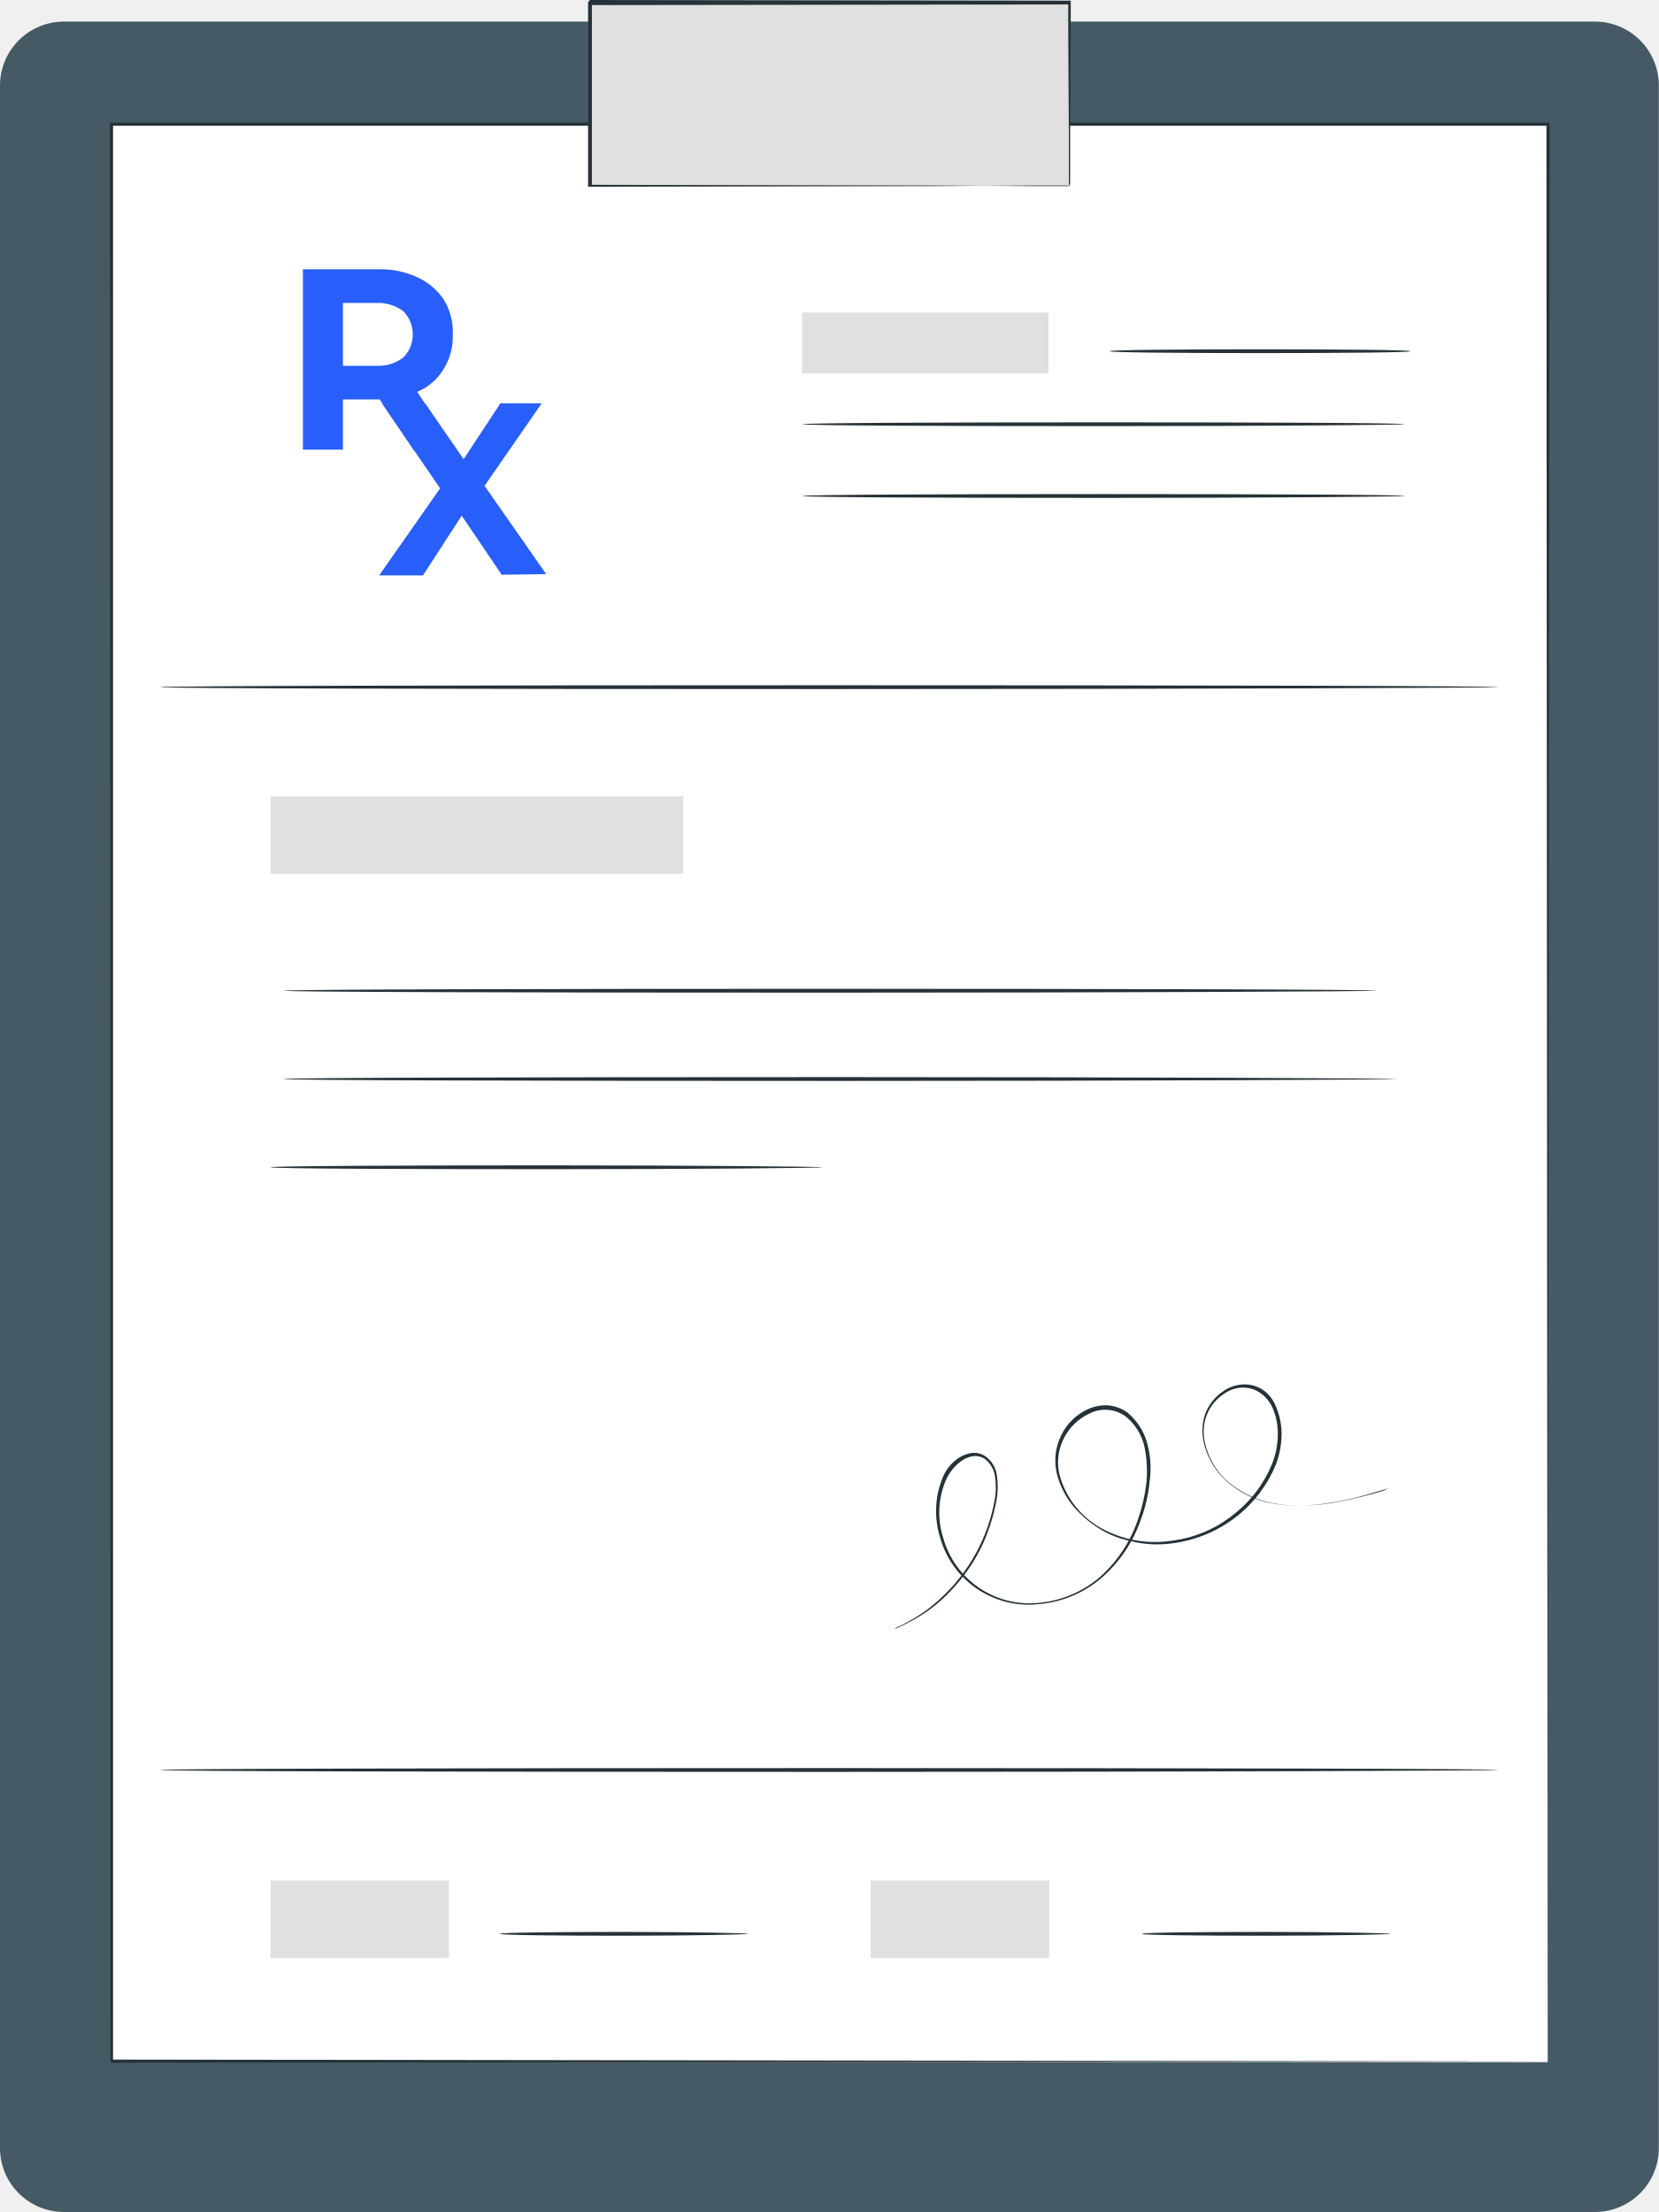
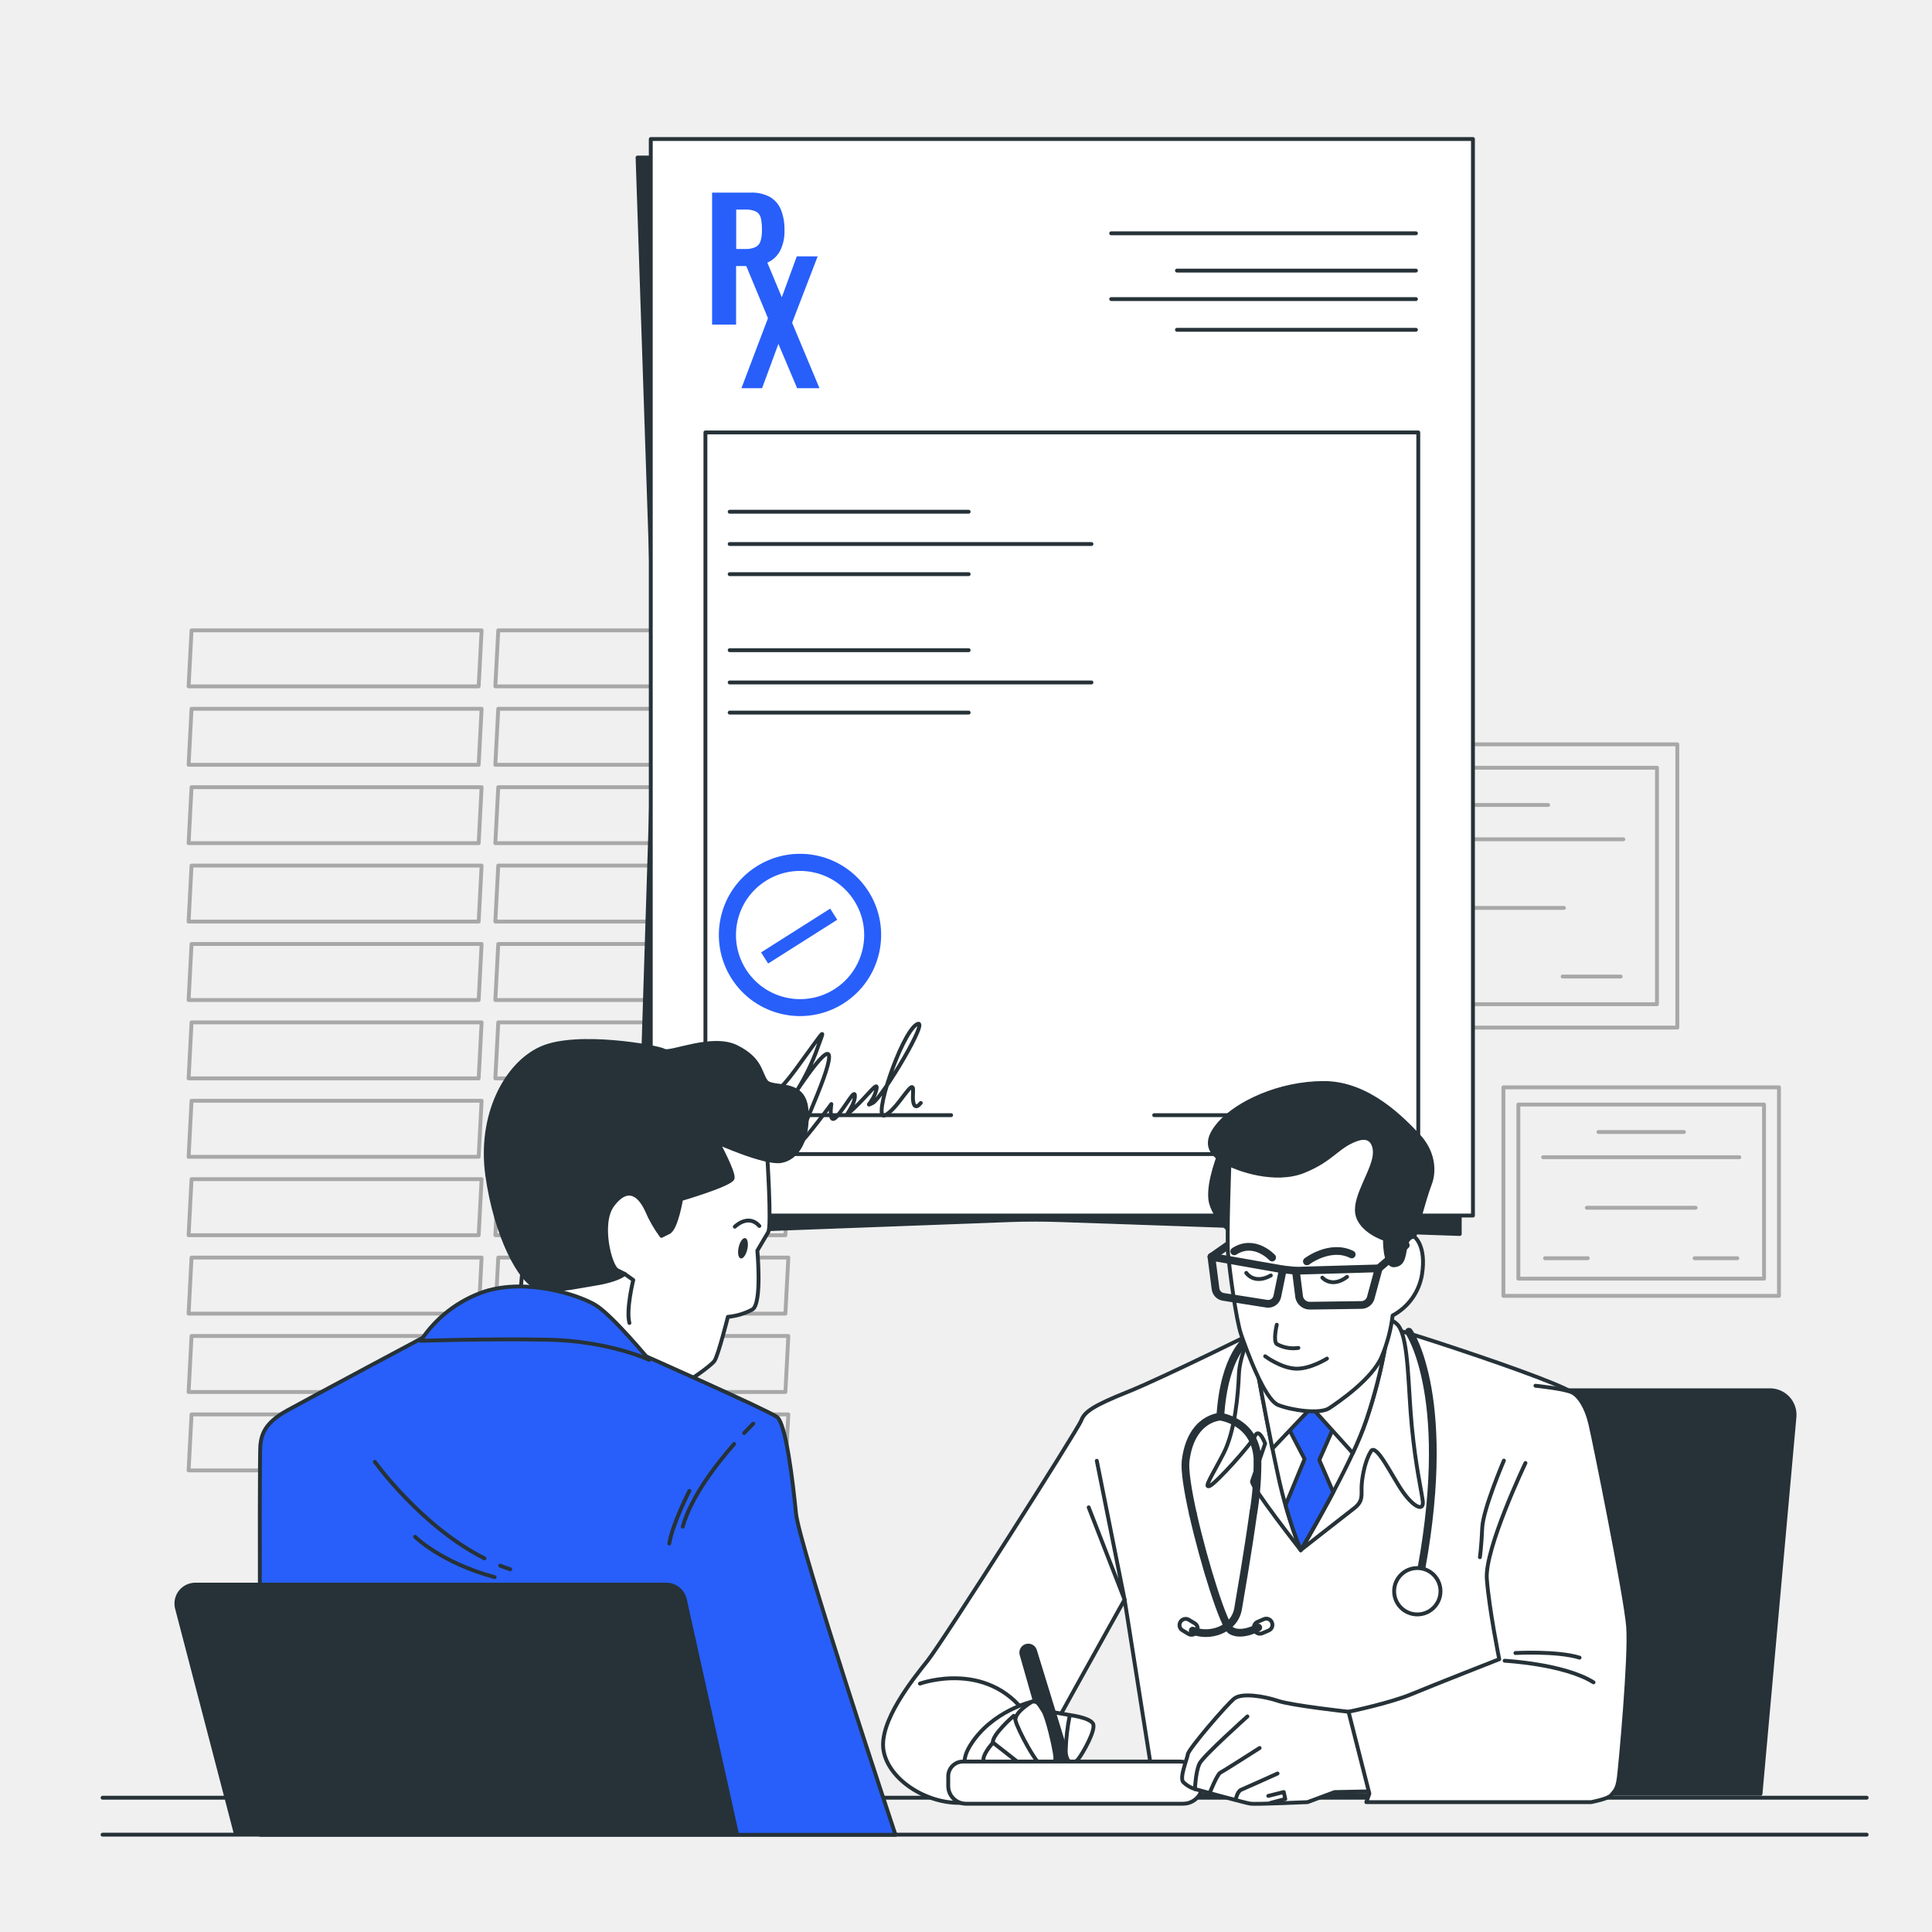
- <svg xmlns="http://www.w3.org/2000/svg" viewBox="0 0 261.2 348.3">
-   <g id="Layer_2" data-name="Layer 2">
-     <g id="Layer_1-2" data-name="Layer 1">
-       <g id="freepik--Clipboard--inject-6">
-         <path d="M10.1,3.4h241a10.07,10.07,0,0,1,10.1,10.1V338.2a10.07,10.07,0,0,1-10.1,10.1H10.1A10.07,10.07,0,0,1,0,338.2V13.5A10.07,10.07,0,0,1,10.1,3.4Z" style="fill:#455a64" />
-         <rect x="17.5" y="19.7" width="226.2" height="305" style="fill:#fff" />
-         <path d="M243.7,324.6c0-2.1-.1-124.4-.2-305l.2.2H17.5l.3-.3v305l-.2-.2,226.1.3-226.1.2h-.2v-.2c0-85.8,0-191.2-.1-305v-.3H244v.2C243.8,200.2,243.7,322.5,243.7,324.6Z" style="fill:#263238" />
-         <path d="M65.1,70.8l-5.3-7.9H54v7.9H47.7V42.4H59.5a13.72,13.72,0,0,1,6.3,1.3,10,10,0,0,1,4.1,3.5,9.83,9.83,0,0,1,1.4,5.5,9.72,9.72,0,0,1-1.5,5.5,8.72,8.72,0,0,1-4.1,3.5l6.1,9.2H65.1ZM63.5,49a6.64,6.64,0,0,0-4.3-1.3H54v9.9h5.2a6.47,6.47,0,0,0,4.3-1.3A5.19,5.19,0,0,0,63.5,49Z" style="fill:#285ffa" />
-         <path d="M79,90.5l-6.3-9.3-6.1,9.4H59.7l9.6-13.7L60.2,63.6H67l6,8.7,5.8-8.8h6.5l-9,13L86,90.4Z" style="fill:#285ffa" />
-         <rect x="126.3" y="49.2" width="38.8" height="9.6" style="fill:#e0e0e0" />
-         <path d="M222.1,55.3c0,.2-10.6.3-23.7.3s-23.7-.1-23.7-.3,10.6-.3,23.7-.3S222.1,55.1,222.1,55.3Z" style="fill:#263238" />
-         <path d="M221.2,66.8c0,.1-21.2.3-47.4.3s-47.4-.1-47.4-.3,21.2-.3,47.4-.3S221.2,66.6,221.2,66.8Z" style="fill:#263238" />
-         <path d="M221.2,78.1c0,.1-21.2.3-47.4.3s-47.4-.1-47.4-.3,21.2-.3,47.4-.3S221.2,77.9,221.2,78.1Z" style="fill:#263238" />
-         <path d="M236,108.2c0,.1-47.2.3-105.4.3s-105.4-.1-105.4-.3,47.2-.3,105.4-.3S236,108,236,108.2Z" style="fill:#263238" />
-         <path d="M236,278.7c0,.1-47.2.3-105.4.3s-105.4-.1-105.4-.3,47.2-.3,105.4-.3S236,278.5,236,278.7Z" style="fill:#263238" />
-         <rect x="42.6" y="125.4" width="65" height="12.2" style="fill:#e0e0e0" />
-         <rect x="42.6" y="296.1" width="28.1" height="12.2" style="fill:#e0e0e0" />
-         <rect x="137.1" y="296.1" width="28.1" height="12.2" style="fill:#e0e0e0" />
-         <path d="M117.9,304.5c0,.1-8.8.3-19.6.3s-19.6-.1-19.6-.3,8.8-.3,19.6-.3S117.9,304.4,117.9,304.5Z" style="fill:#263238" />
-         <path d="M219,304.5c0,.1-8.8.3-19.6.3s-19.6-.1-19.6-.3,8.8-.3,19.6-.3S219,304.4,219,304.5Z" style="fill:#263238" />
-         <path d="M216.7,156c0,.1-38.5.3-86,.3s-86-.1-86-.3,38.5-.3,86-.3S216.7,155.8,216.7,156Z" style="fill:#263238" />
-         <path d="M220,169.9c0,.1-39.3.3-87.7.3s-87.7-.1-87.7-.3,39.3-.3,87.7-.3S220,169.8,220,169.9Z" style="fill:#263238" />
-         <path d="M129.6,183.8c0,.1-19.5.3-43.5.3s-43.5-.1-43.5-.3,19.5-.3,43.5-.3S129.6,183.7,129.6,183.8Z" style="fill:#263238" />
-         <path d="M218.7,234.3a3.22,3.22,0,0,1-.6.2l-1.7.5a50.27,50.27,0,0,1-6.7,1.6,40.68,40.68,0,0,1-4.9.5,23.24,23.24,0,0,1-5.9-.7,15,15,0,0,1-5.9-3.3,11.66,11.66,0,0,1-3.6-6.7,8.18,8.18,0,0,1,.5-4.1,7.54,7.54,0,0,1,2.8-3.3,5.76,5.76,0,0,1,4.4-.9,5.12,5.12,0,0,1,2.1,1,5.75,5.75,0,0,1,1.5,1.9,11.16,11.16,0,0,1,1.1,4.7,13.72,13.72,0,0,1-.9,4.9,20.12,20.12,0,0,1-6.2,8.2,20.67,20.67,0,0,1-10,4.2,17.49,17.49,0,0,1-5.6-.1,28.64,28.64,0,0,1-2.8-.7,16,16,0,0,1-2.7-1.2,17.79,17.79,0,0,1-4.5-3.7,13.35,13.35,0,0,1-2.7-5.3,8.94,8.94,0,0,1,.7-6,8.58,8.58,0,0,1,4.4-4.2,6.55,6.55,0,0,1,3.1-.5,6.06,6.06,0,0,1,2.9,1.1,9.51,9.51,0,0,1,3.2,5.1,14.71,14.71,0,0,1,.3,5.9,22.45,22.45,0,0,1-1.3,5.7,21.46,21.46,0,0,1-6.3,9.4,17.47,17.47,0,0,1-10,4.1A14.48,14.48,0,0,1,148,242a13.88,13.88,0,0,1,.3-9,6.81,6.81,0,0,1,2.6-3.4,5,5,0,0,1,2-.8,3.19,3.19,0,0,1,2.1.4,4.38,4.38,0,0,1,2,3.4,11.5,11.5,0,0,1-.1,3.7,30.48,30.48,0,0,1-2,6.5,26.24,26.24,0,0,1-3,5.1,29.07,29.07,0,0,1-3.3,3.7,23.51,23.51,0,0,1-5.6,3.9c-.5.3-1.1.5-1.6.8l-.6.2.5-.3c.4-.2.9-.4,1.6-.8a24.22,24.22,0,0,0,5.5-4,27.62,27.62,0,0,0,8.2-15.1,10.89,10.89,0,0,0,.1-3.6,4.17,4.17,0,0,0-1.8-3.1,2.89,2.89,0,0,0-1.8-.3,4.17,4.17,0,0,0-1.8.8,7.47,7.47,0,0,0-2.5,3.3,13,13,0,0,0-.3,8.7,14.12,14.12,0,0,0,14.9,10.3,17.15,17.15,0,0,0,9.7-4,21.29,21.29,0,0,0,6.1-9.2,26.8,26.8,0,0,0,1.3-5.6,18.88,18.88,0,0,0-.3-5.8,8.44,8.44,0,0,0-3-4.8,5.44,5.44,0,0,0-5.5-.5,8.59,8.59,0,0,0-4.2,4,8.32,8.32,0,0,0-.7,5.6,13.74,13.74,0,0,0,6.9,8.7,20.29,20.29,0,0,0,2.6,1.1,17.45,17.45,0,0,0,8.2.7,19.09,19.09,0,0,0,5.2-1.4,18.55,18.55,0,0,0,4.5-2.7,19.28,19.28,0,0,0,6.1-8,12.67,12.67,0,0,0,.9-4.7,9.88,9.88,0,0,0-1-4.5,5.79,5.79,0,0,0-1.4-1.7,4.72,4.72,0,0,0-2-1,5.06,5.06,0,0,0-4.1.9,7,7,0,0,0-2.6,3.1,7.42,7.42,0,0,0-.5,3.9A11.43,11.43,0,0,0,193,233a15.92,15.92,0,0,0,5.8,3.3,22.55,22.55,0,0,0,5.8.8,40.45,40.45,0,0,0,4.9-.4c2.3-.4,4.5-.9,6.7-1.5l1.7-.5Z" style="fill:#263238" />
-         <rect x="92.9" y="0.4" width="75.5" height="28.9" style="fill:#e0e0e0" />
-         <path d="M168.3,29.3V21.6c0-5-.1-12.2-.1-21.1l.2.2L92.9.8h0l.3-.3V29.4l-.3-.3,54,.1,15.7.1h5.7a.37.37,0,0,0-.3-.1h-5.2l-15.7.1-54.2.1h-.3V.3l.3-.3h0l75.5.1h.2V.3c0,9-.1,16.2-.1,21.2v7.2A.88.88,0,0,1,168.3,29.3Z" style="fill:#263238" />
-       </g>
-     </g>
+ <svg xmlns="http://www.w3.org/2000/svg" viewBox="0 0 500 500">
+   <g fill="none" opacity=".3" stroke="#000" stroke-linecap="round" stroke-linejoin="round">
+     <path d="m123.88 177.63h-75.07l.76-14.49h75.07z" />
+     <path d="m123.88 197.92h-75.07l.76-14.49h75.07z" />
+     <path d="m123.88 218.21h-75.07l.76-14.49h75.07z" />
+     <path d="m123.88 238.5h-75.07l.76-14.49h75.07z" />
+     <path d="m123.88 258.8h-75.07l.76-14.5h75.07z" />
+     <path d="m123.88 279.09h-75.07l.76-14.5h75.07z" />
+     <path d="m123.88 299.38h-75.07l.76-14.5h75.07z" />
+     <path d="m123.88 319.67h-75.07l.76-14.5h75.07z" />
+     <path d="m123.88 339.96h-75.07l.76-14.5h75.07z" />
+     <path d="m123.88 360.25h-75.07l.76-14.5h75.07z" />
+     <path d="m123.88 380.54h-75.07l.76-14.49h75.07z" />
+     <path d="m203.26 177.63h-75.07l.76-14.49h75.07z" />
+     <path d="m203.26 197.92h-75.07l.76-14.49h75.07z" />
+     <path d="m203.26 218.21h-75.07l.76-14.49h75.07z" />
+     <path d="m203.26 238.5h-75.07l.76-14.49h75.07z" />
+     <path d="m203.26 258.8h-75.07l.76-14.5h75.07z" />
+     <path d="m203.26 279.09h-75.07l.76-14.5h75.07z" />
+     <path d="m203.26 299.38h-75.07l.76-14.5h75.07z" />
+     <path d="m203.26 319.67h-75.07l.76-14.5h75.07z" />
+     <path d="m203.26 339.96h-75.07l.76-14.5h75.07z" />
+     <path d="m203.26 360.25h-75.07l.76-14.5h75.07z" />
+     <path d="m203.26 380.54h-75.07l.76-14.49h75.07z" />
  </g>
+   <g fill="none" opacity=".3" stroke="#000" stroke-linecap="round" stroke-linejoin="round">
+     <path d="m337.19 192.63h96.9v73.31h-96.9z" />
+     <path d="m342.44 198.69h86.38v61.2h-86.38z" />
+     <path d="m370.61 208.33h30.05" />
+     <path d="m351.15 217.21h68.97" />
+     <path d="m366.52 234.96h38.23" />
+     <path d="m351.83 252.72h15.03" />
+     <path d="m404.41 252.72h15.02" />
+   </g>
+   <g fill="none" opacity=".3" stroke="#000" stroke-linecap="round" stroke-linejoin="round">
+     <path d="m389.08 281.4h71.32v53.96h-71.32z" />
+     <path d="m392.95 285.86h63.58v45.05h-63.58z" />
+     <path d="m413.69 292.96h22.11" />
+     <path d="m399.36 299.49h50.77" />
+     <path d="m410.67 312.56h28.15" />
+     <path d="m399.86 325.63h11.06" />
+     <path d="m438.56 325.63h11.06" />
+   </g>
+   <path d="m377.78 319.36-103.53-3.6q-6.4-.22-12.8 0l-96.45 3.6 4.28-135.42q.24-7.69 0-15.4l-4.28-127.78h212.78z" fill="#263238" stroke="#263238" stroke-linecap="round" stroke-linejoin="round" />
+   <path d="m168.42 35.98h212.78v278.6h-212.78z" fill="#fff" stroke="#263238" stroke-linecap="round" stroke-linejoin="round" />
+   <path d="m182.56 111.91h184.49v186.76h-184.49z" fill="#fff" stroke="#263238" stroke-linecap="round" stroke-linejoin="round" />
+   <path d="m184.29 84v-34.15h10a9.68 9.68 0 0 1 5 1.14 6.78 6.78 0 0 1 2.83 3.31 13.65 13.65 0 0 1 .9 5.25 11 11 0 0 1 -1.14 5.37 6.77 6.77 0 0 1 -3.18 3 11.56 11.56 0 0 1 -4.83.93h-3.37v15.15zm6.24-19.56h2.36a5.91 5.91 0 0 0 2.64-.49 2.54 2.54 0 0 0 1.3-1.56 9.39 9.39 0 0 0 .36-2.89 13.69 13.69 0 0 0 -.27-3 2.62 2.62 0 0 0 -1.18-1.71 5.75 5.75 0 0 0 -2.85-.55h-2.36z" fill="#285ffa" />
+   <path d="m191.88 100.47 6.87-18.12-6.66-16h5.82l4.42 10.58 3.88-10.58h5.4l-6.61 17.18 7.08 16.94h-5.78l-4.85-11.47-4.22 11.46z" fill="#285ffa" />
+   <path d="m287.57 60.38h78.87" fill="none" stroke="#263238" stroke-linecap="round" stroke-linejoin="round" />
+   <path d="m287.57 77.4h78.87" fill="none" stroke="#263238" stroke-linecap="round" stroke-linejoin="round" />
+   <path d="m304.6 70.03h61.84" fill="none" stroke="#263238" stroke-linecap="round" stroke-linejoin="round" />
+   <path d="m304.6 85.35h61.84" fill="none" stroke="#263238" stroke-linecap="round" stroke-linejoin="round" />
+   <path d="m188.84 132.44h61.85" fill="none" stroke="#263238" stroke-linecap="round" stroke-linejoin="round" />
+   <path d="m188.84 148.59h61.85" fill="none" stroke="#263238" stroke-linecap="round" stroke-linejoin="round" />
+   <path d="m188.84 140.79h93.63" fill="none" stroke="#263238" stroke-linecap="round" stroke-linejoin="round" />
+   <path d="m188.84 168.27h61.85" fill="none" stroke="#263238" stroke-linecap="round" stroke-linejoin="round" />
+   <path d="m188.84 184.42h61.85" fill="none" stroke="#263238" stroke-linecap="round" stroke-linejoin="round" />
+   <path d="m188.84 176.62h93.63" fill="none" stroke="#263238" stroke-linecap="round" stroke-linejoin="round" />
+   <path d="m187.52 288.6h58.63" fill="none" stroke="#263238" stroke-linecap="round" stroke-linejoin="round" />
+   <path d="m298.7 288.6h58.63" fill="none" stroke="#263238" stroke-linecap="round" stroke-linejoin="round" />
+   <path d="m195.79 224.23a21 21 0 1 0 29 6.51 21 21 0 0 0 -29-6.51zm20.15 31.77a16.59 16.59 0 1 1 5.13-22.9 16.59 16.59 0 0 1 -5.13 22.9z" fill="#285ffa" />
+   <path d="m196.24 240.54h21.17v3.41h-21.17z" fill="#285ffa" transform="matrix(.8447018 -.5352372 .5352372 .8447018 -97.54 148.33)" />
+   <g stroke-linecap="round" stroke-linejoin="round">
+     <path d="m196.91 282s.29 6.66 9-5.22 7.54-11 5.22-4.34a58.76 58.76 0 0 1 -7 13s10.44-16.52 10.44-11.89-9.86 24.35-7.83 22.61 8.41-10.43 8.41-10.43-.87 5.79 1.44 3.18 4.93-7.82 4.64-4.92-4.06 6.37-.29 2.9 6.67-7.83 5.8-4.64-3.19 4.35-.87 3.19 15.36-22.9 11.3-20.29-11.59 25.21-8.11 23.47 7.53-10.43 7.24-6.08.87 4.35 2 2.9" fill="none" stroke="#263238" />
+     <path d="m483.09 465.25h-456.54" fill="none" stroke="#263238" />
+     <path d="m483.09 474.81h-456.54" fill="none" stroke="#263238" />
+     <path d="m458.08 359.8h-96.8a6.35 6.35 0 0 0 -6.29 5.44l-14.48 99h115.11l8.79-97.54a6.35 6.35 0 0 0 -6.33-6.9z" fill="#263238" stroke="#263238" />
+     <path d="m327 343.64s-26.19 13-35.18 16.59-11.2 5.2-12 7.4-35.78 57.17-39.77 62.17-12.6 15.79-11.4 23.18 10.8 13.8 20 13.6 15-2 16-4.6 26.39-48 26.39-48l8 50.57h102.15s8-69.16 8-79.36 2-22.19-2.2-24.79-21.59-8.59-34.39-12.79-16.79-5-19.78-5-25.82 1.03-25.82 1.03z" fill="#fff" stroke="#263238" />
+     <path d="m324.23 344s-3.4 6.4-3.6 11.6-1 14.79-4 20.59-5.2 9-3.6 8.39 10.79-10.79 11.79-13 2.6 2 2.6 2-3 8.59-3.4 9.79 12.59 17.79 12.59 17.79 11.2-8.79 13.8-10.79 1.8-3.6 2-6.2 1-6.39 2.39-8.59 5.41 6.42 8.2 10.42 5.6 5.4 5.2 2.4-1.8-8.8-2.8-19-.8-22.39-3.4-26.19-16.24-4.55-25.19-5.19a13.22 13.22 0 0 0 -12.58 5.98z" fill="#fff" stroke="#263238" />
+     <path d="m283.85 378.05 7.2 35.96-9.3-23.91" fill="none" stroke="#263238" />
+     <path d="m325.23 353.64s2.8 15.59 5.4 27.58a123 123 0 0 0 6 20s13.2-22.19 17-33.78a133.83 133.83 0 0 0 5-19.59h-33.4z" fill="none" stroke="#263238" />
+     <path d="m339.82 359-7.19 9 5 9.6-4.92 11.91a108.59 108.59 0 0 0 3.92 11.67s4.12-6.92 8.41-15l-3.61-8.33 4.4-10z" fill="#285ffa" stroke="#263238" />
+     <path d="m325.23 347.84v5.8s1.93 10.76 4.07 21.27l10.12-10.68 10.67 11.82a84.2 84.2 0 0 0 3.53-8.62 133.83 133.83 0 0 0 5-19.59z" fill="#fff" stroke="#263238" />
+     <path d="m238.08 435.72s18.67-6.82 28.74 9.77" fill="none" stroke="#263238" />
+     <path d="m267.15 440.37s-10.43 2.36-16 11.25 5.76 9.88 8.89 9.88 6.09-2.1 6.26-3.19 4.27-11.63 4.11-14.09a4 4 0 0 0 -3.26-3.85z" fill="#fff" stroke="#263238" />
+     <path d="m262.35 444.05s-5.77 5-5.38 7 8.95 9.7 10.6 8.59a2.54 2.54 0 0 0 1.11-3.42c-.47-.75-6.33-12.17-6.33-12.17z" fill="#fff" stroke="#263238" />
+     <path d="m257 451s-3.39 3.61-2.28 5.26 8.86 5.86 10.87 4.59.71-2.57.71-2.57z" fill="#fff" stroke="#263238" />
+     <path d="m276.86 443.86-6.94-1.2 1.63 9.99 7.09.22z" fill="#fff" stroke="#263238" />
+     <path d="m264.37 428.15 8.13 28.49 3.95 3.59v-5.07l-8.6-28a1.8 1.8 0 0 0 -2.32-1.18 1.81 1.81 0 0 0 -1.16 2.17z" fill="#263238" stroke="#263238" />
+     <path d="m267.15 440.37s-4.8 2.81-4.32 4.94 5.66 12.09 7.53 12.22 3-1 2.73-3.16-2-10-3.17-11.71-1.3-2.39-2.77-2.29z" fill="#fff" stroke="#263238" />
+     <path d="m276.86 443.86s5.11.64 6 2.2-2.68 7.78-3.82 9.2-3.18 1.36-3.24-2.24a54.93 54.93 0 0 1 1.06-9.16z" fill="#fff" stroke="#263238" />
+     <path d="m249.22 455.89h56.07a5.92 5.92 0 0 1 5.91 5.91 5 5 0 0 1 -5 5h-56.2a4.6 4.6 0 0 1 -4.6-4.6v-2.5a3.81 3.81 0 0 1 3.82-3.81z" fill="#fff" stroke="#263238" />
+     <path d="m349 443s-14.59-1.6-18.19-2.8-9.4-2.2-11.4-.6-11.79 13-12 14.39-2.2 6-1.2 7.2a7.25 7.25 0 0 0 3 1.8s13 3.6 14.39 3.8 14.79-.4 14.79-.4l7-2.6 9.79-.2s.2 3.2.4-4.6-6.58-15.99-6.58-15.99z" fill="#fff" stroke="#263238" />
+     <path d="m309.24 463s.2-4.6 1.2-6.6 12.39-12.19 12.39-12.19" fill="none" stroke="#263238" />
+     <path d="m313 464.18s2-5 2.8-5.4 10.19-6.4 10.19-6.4" fill="none" stroke="#263238" />
+     <path d="m319.83 465.58s.4-2 1.4-2.4 9.4-4.2 9.4-4.2" fill="none" stroke="#263238" />
+     <path d="m328.83 466.58 3.8-1-.4-1.8-4 1" fill="none" stroke="#263238" />
+     <path d="m394.79 378.62s-10.59 22.19-10 30 3.21 20.78 3.21 20.78-16.79 6.59-22.59 9-16.41 4.6-16.41 4.6l5.39 21.19-.79 2.2h58.16s4.4-.8 5.2-1.8 1.6-1.4 2-4.6 3-31.18 2.4-39-8.8-48.37-9.8-52.57-2.79-7-4.59-8-9.6-1.79-9.6-1.79" fill="#fff" stroke="#263238" />
+     <path d="m389.4 429.8s15.39.8 23 5.59" fill="none" stroke="#263238" />
+     <path d="m392.19 427.8s10.8-.6 16.6 1.2" fill="none" stroke="#263238" />
+     <path d="m389.2 378s-5.4 12.6-5.6 17.4-.6 7.6-.6 7.6" fill="none" stroke="#263238" />
+     <path d="m364.61 344.64s12.19 17.36 2.39 65.77" fill="none" stroke="#263238" stroke-width="2" />
+     <path d="m372.8 411.81a6 6 0 1 0 -6 6 6 6 0 0 0 6-6z" fill="#fff" stroke="#263238" />
+     <path d="m323 346.44s-6.19 4-7.19 20.19" fill="none" stroke="#263238" stroke-width="2" />
+     <path d="m324.41 391.16c-1.51 10.92-3.57 22.65-4 25.22-1 5.5-7.53 7.42-11.73 5.62" fill="none" stroke="#263238" stroke-width="2" />
+     <path d="m308.75 391.88c-1.37-6.12-2.21-11.43-1.91-13.86 1.4-11.19 9-11.39 9-11.39s9 1.2 9.59 10.8a79.93 79.93 0 0 1 -1 13.73" fill="none" stroke="#263238" stroke-width="2" />
+     <path d="m325.63 421.2s-4.2 2.4-7 .8c-1.89-1.08-7-17.36-9.88-30.12" fill="none" stroke="#263238" stroke-width="2" />
+     <rect fill="none" height="3.19" rx="1.57" stroke="#263238" transform="matrix(.9183083 -.3958661 .3958661 .9183083 -139.9 163.81)" width="4.94" x="324.44" y="419.24" />
+     <rect fill="none" height="3.19" rx="1.57" stroke="#263238" transform="matrix(.8572572 .5148885 -.5148885 .8572572 260.72 -98.27)" width="4.94" x="305.1" y="419.43" />
+     <path d="m315.84 298.07s-3.2 7.59-2.6 12.39 7 10 7 10 2.2-21.39 2.2-22.19-4.01-2.6-6.6-.2z" fill="#263238" stroke="#263238" />
+     <path d="m313.54 325.26 4.25-2.97" fill="none" stroke="#263238" stroke-width="2" />
+     <path d="m318.23 299.47s-.8 21.19-.4 25.18 2 16.79 3.4 20.79 6 16.79 9.6 18.19 10.79 2.4 13.19.8 11.19-7.59 13.59-13.39a39.31 39.31 0 0 0 2.8-10.59 14.73 14.73 0 0 0 7.6-10.6c1.2-7.6-2-9.79-2-9.79l.2-13.2s-2.2-9.19-8-14.19-12.59-5.4-19.59-1.6-20.39 8.4-20.39 8.4z" fill="#fff" stroke="#263238" />
+     <path d="m355.81 298.27s.2-5.2-4.79-3.4-6.2 5.2-13.6 8.2-17.19-.4-20.58-2.4-5.8-4.8-1.2-10 15.39-10.39 27-10.39 20.59 9.59 24.39 13.59 4.4 9 3 12.59-4 13.6-4 13.6-1.6-.2-2.2 2.19-.4 5-3 5.2-2.4-6.79-2.4-6.79-6.39-2-7.19-6.6 4.57-11.39 4.57-15.79z" fill="#263238" stroke="#263238" />
+     <path d="m332 328.52-18.49-3.26 1.07 8.29a2.42 2.42 0 0 0 2 2.08l11.24 1.77a2.41 2.41 0 0 0 2.75-1.92z" fill="none" stroke="#263238" stroke-width="2" />
+     <path d="m335.37 328.87 21.44-.62-2.1 7.76a2.56 2.56 0 0 1 -2.54 1.72l-13 .18a2.81 2.81 0 0 1 -2.94-2.21z" fill="none" stroke="#263238" stroke-width="2" />
+     <path d="m332.03 328.52 3.34.35" fill="none" stroke="#263238" stroke-width="2" />
+     <path d="m356.81 328.25 7-6" fill="#fff" stroke="#263238" stroke-width="2" />
+     <path d="m338.22 326.45s6-4.59 11.6-1.8" fill="none" stroke="#263238" stroke-width="2" />
+     <path d="m329.23 325.45s-4.6-5-9.8-1.6" fill="none" stroke="#263238" stroke-width="2" />
+     <path d="m330.43 342.84s-1 4.2 0 5a8.83 8.83 0 0 0 5.59 1" fill="none" stroke="#263238" />
+     <path d="m327.43 351s4 3 7.8 3.2 8.19-2.6 8.19-2.6" fill="none" stroke="#263238" />
+     <path d="m342.22 330.65s2.4 2.8 6.4-.2" fill="none" stroke="#263238" />
+     <path d="m322.53 329.42s2 3.1 6.36.67" fill="none" stroke="#263238" />
+     <path d="m198.5 298.25s1.27 19.05.31 20.64l-2.81 4.76s1.27 13.66-1.27 15.24a16.73 16.73 0 0 1 -6.35 1.91s-2.54 10.16-3.5 11.43-6.67 5.4-8.57 6-7.94 1-22.23-7.62-19.69-11.43-19.37-16.19 1-10.16 1-10.16 1.59-22.87 4.45-29.85 39.06-10.8 47-8.89 11.34 12.73 11.34 12.73z" fill="#fff" stroke="#263238" />
+     <path d="m161.66 329.68 2.23 1.59s-1.91 7.62-1 11.12" fill="none" stroke="#263238" />
+   </g>
+   <path d="m193.41 323.3c-.32 1.46-1.09 2.52-1.71 2.38s-.87-1.42-.54-2.88 1.09-2.52 1.71-2.38.87 1.43.54 2.88z" fill="#263238" />
+   <path d="m190.17 317.47s3.46-3.46 6.35-.19" fill="none" stroke="#263238" stroke-linecap="round" stroke-linejoin="round" />
+   <path d="m185.8 295.71s4.12 7.62 3.81 9.21-13.34 5.4-13.34 5.4-1.27 7.62-3.18 8.57l-1.9.95a33.26 33.26 0 0 1 -3.81-6.67c-2.22-4.76-5.4-6-8.89-1.27s-.64 15.88 1.27 16.83l1.9.95s-1.59 1.59-7.62 2.55-10.48 2.22-14.92.95-10.8-13.34-13-28.9 4.76-28.89 14-33 30.17-.32 31.75.63 12.39-4.12 18.74-.95 6 6.67 7.62 8.89 9.84-.63 10.48 7.31-2.54 12.7-6.67 13.33-16.24-4.78-16.24-4.78z" fill="#263238" stroke="#263238" stroke-linecap="round" stroke-linejoin="round" />
+   <path d="m110.61 345.56s-30.43 16.23-36.23 19.44-6.67 6.09-7 9 0 100.85 0 100.85h164.37s-24.93-74.85-25.75-83.21-2.6-23.19-4.92-24.93-35.08-16.23-35.08-16.23-7.83-8.4-26.37-8.4-29.02 3.48-29.02 3.48z" fill="#285ffa" stroke="#263238" stroke-linecap="round" stroke-linejoin="round" />
+   <path d="m129.45 405.19c.86.34 1.73.65 2.6.94" fill="none" stroke="#263238" stroke-linecap="round" stroke-linejoin="round" />
+   <path d="m97 378.31s12 16.74 28.39 25" fill="none" stroke="#263238" stroke-linecap="round" stroke-linejoin="round" />
+   <path d="m107.42 397.72s6.66 6.67 20.57 10.44" fill="none" stroke="#263238" stroke-linecap="round" stroke-linejoin="round" />
+   <path d="m190 373.7c-4.63 5.26-11.15 13.67-13.31 21.41" fill="none" stroke="#263238" stroke-linecap="round" stroke-linejoin="round" />
+   <path d="m194.94 368.45s-.92.89-2.36 2.42" fill="none" stroke="#263238" stroke-linecap="round" stroke-linejoin="round" />
+   <path d="m178.42 385.84s-4.35 8.4-5.21 13.62" fill="none" stroke="#263238" stroke-linecap="round" stroke-linejoin="round" />
+   <path d="m108.87 347s16.81-.58 32.75-.29 26.38 5.22 26.38 5.22-9.57-11.59-13.91-14.2-17.68-7-28.69-3.48a31.94 31.94 0 0 0 -16.53 12.75z" fill="#285ffa" stroke="#263238" stroke-linecap="round" stroke-linejoin="round" />
+   <path d="m61.07 474.74-15.32-58.74a4.9 4.9 0 0 1 4.8-5.9h121.89a4.92 4.92 0 0 1 4.8 3.86l13.53 60.84" fill="#263238" stroke="#263238" stroke-linecap="round" stroke-linejoin="round" />
</svg>
